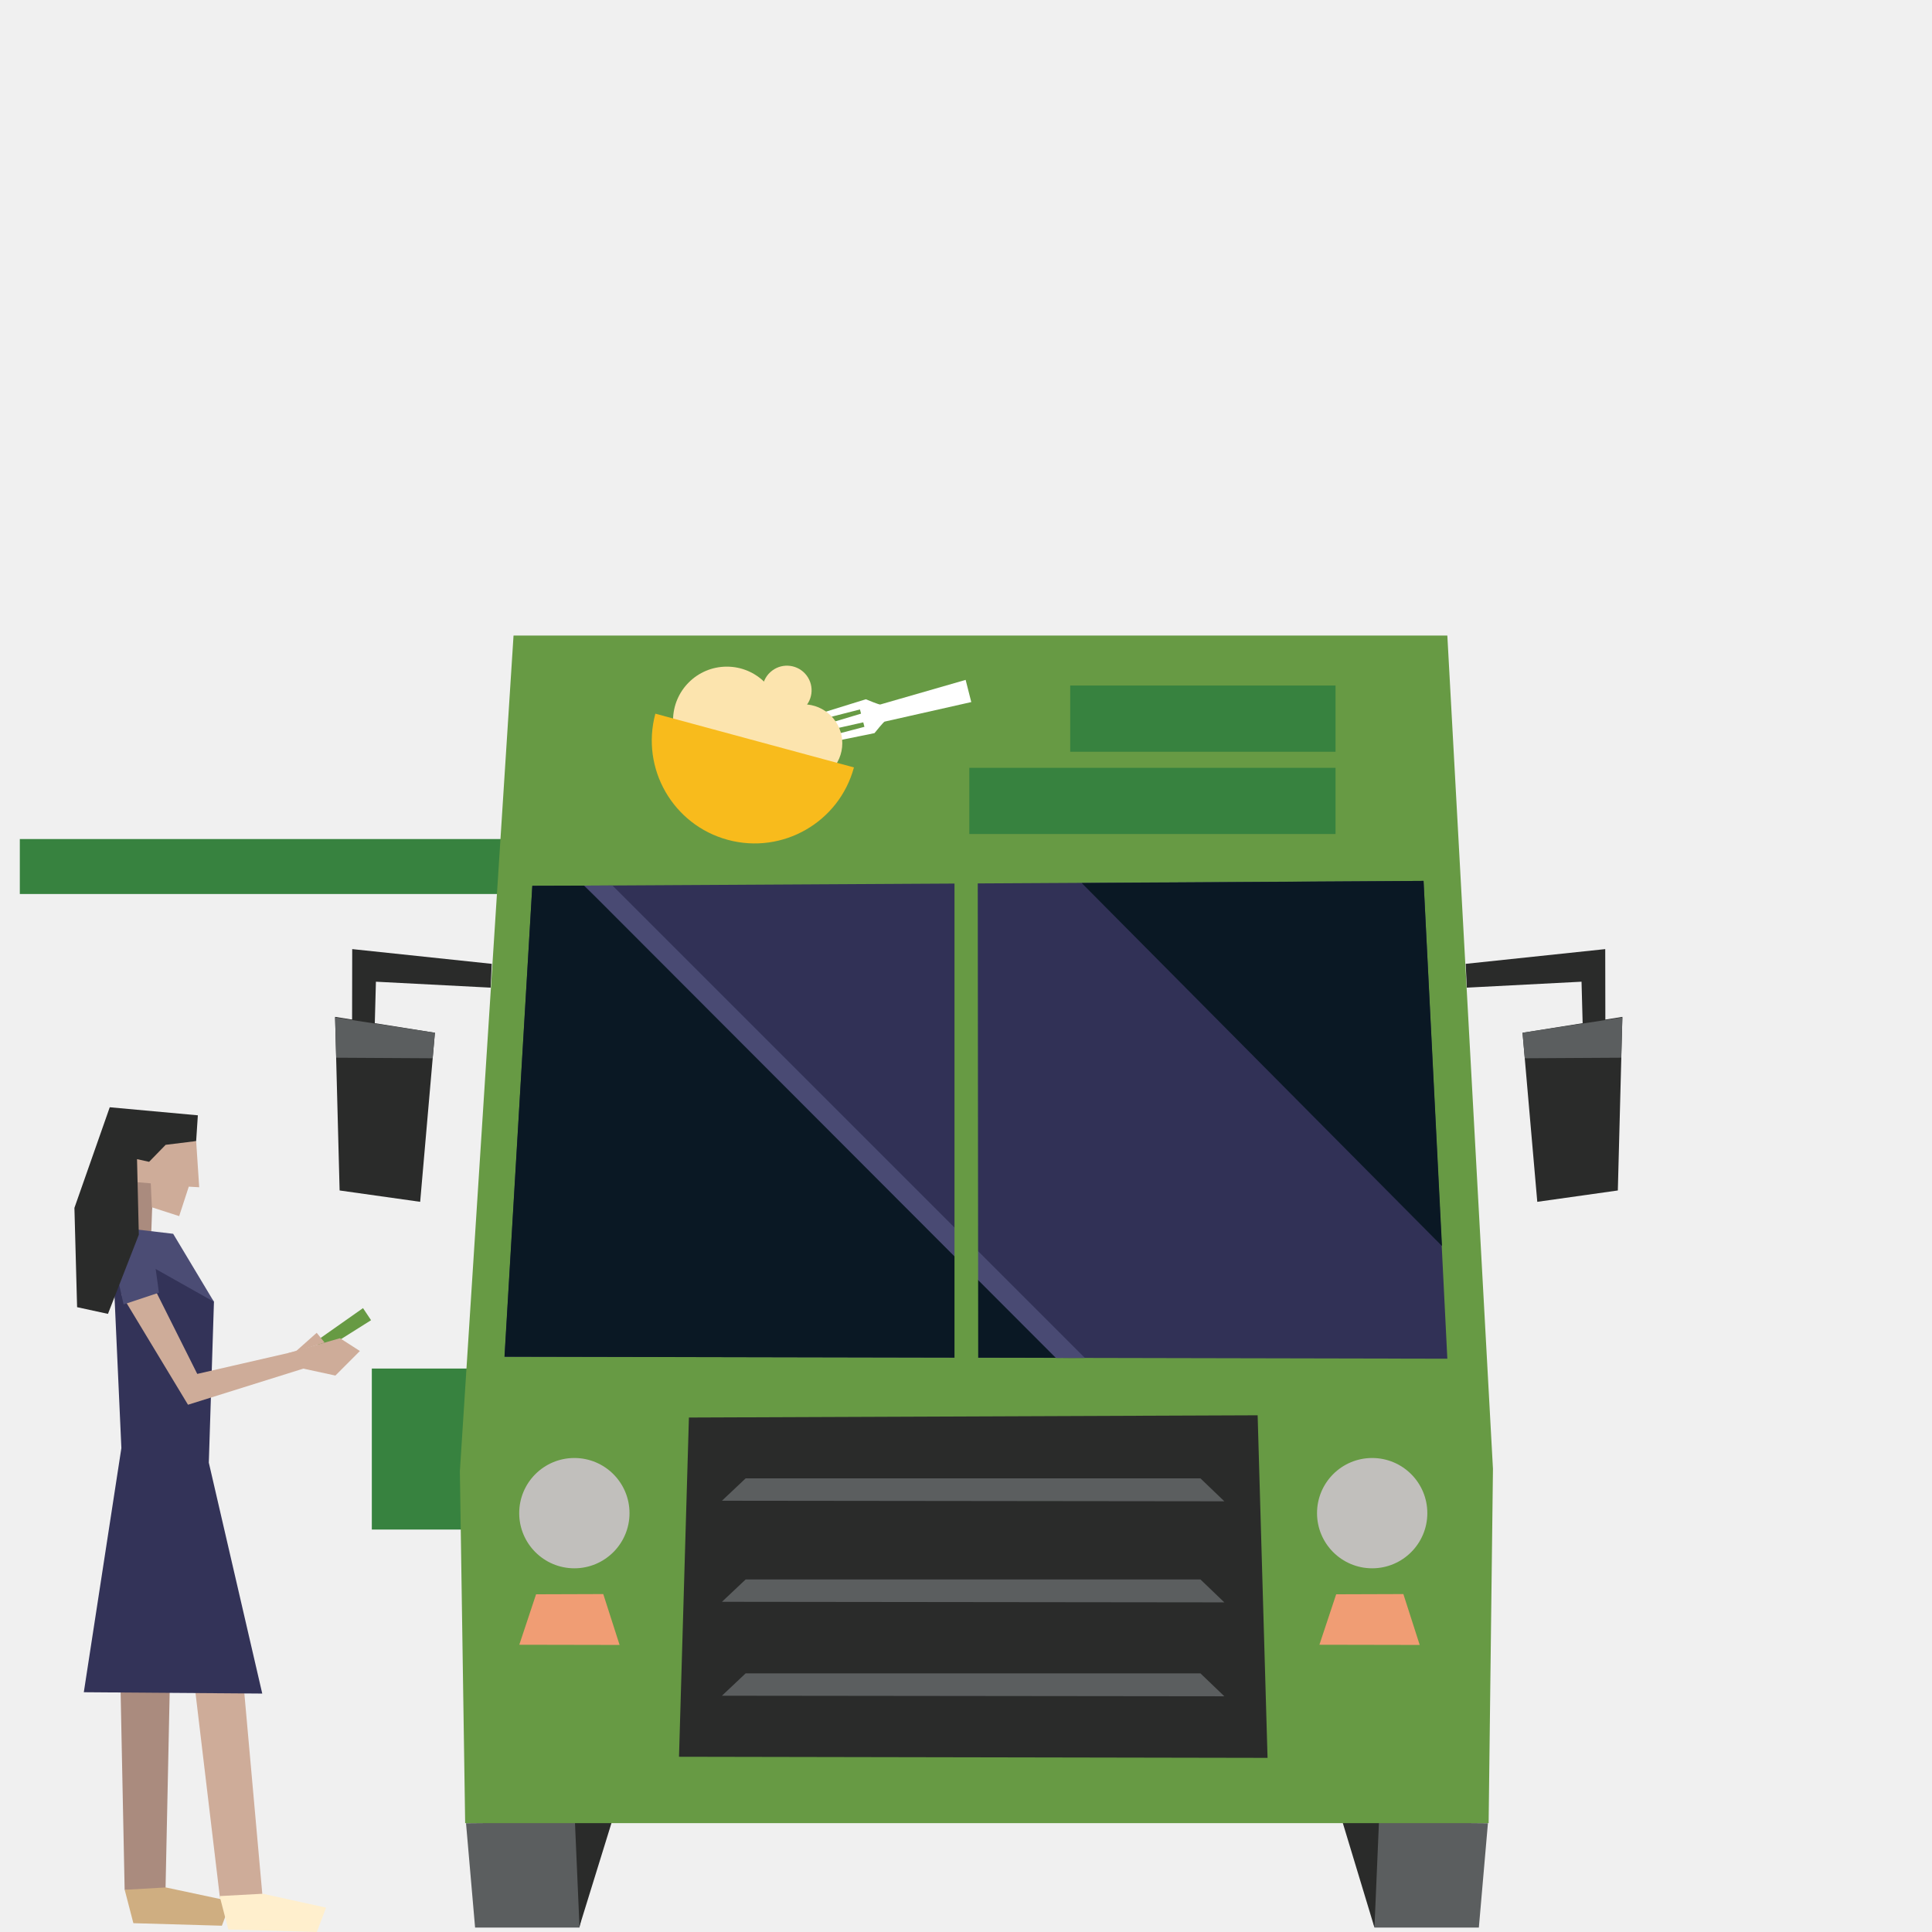
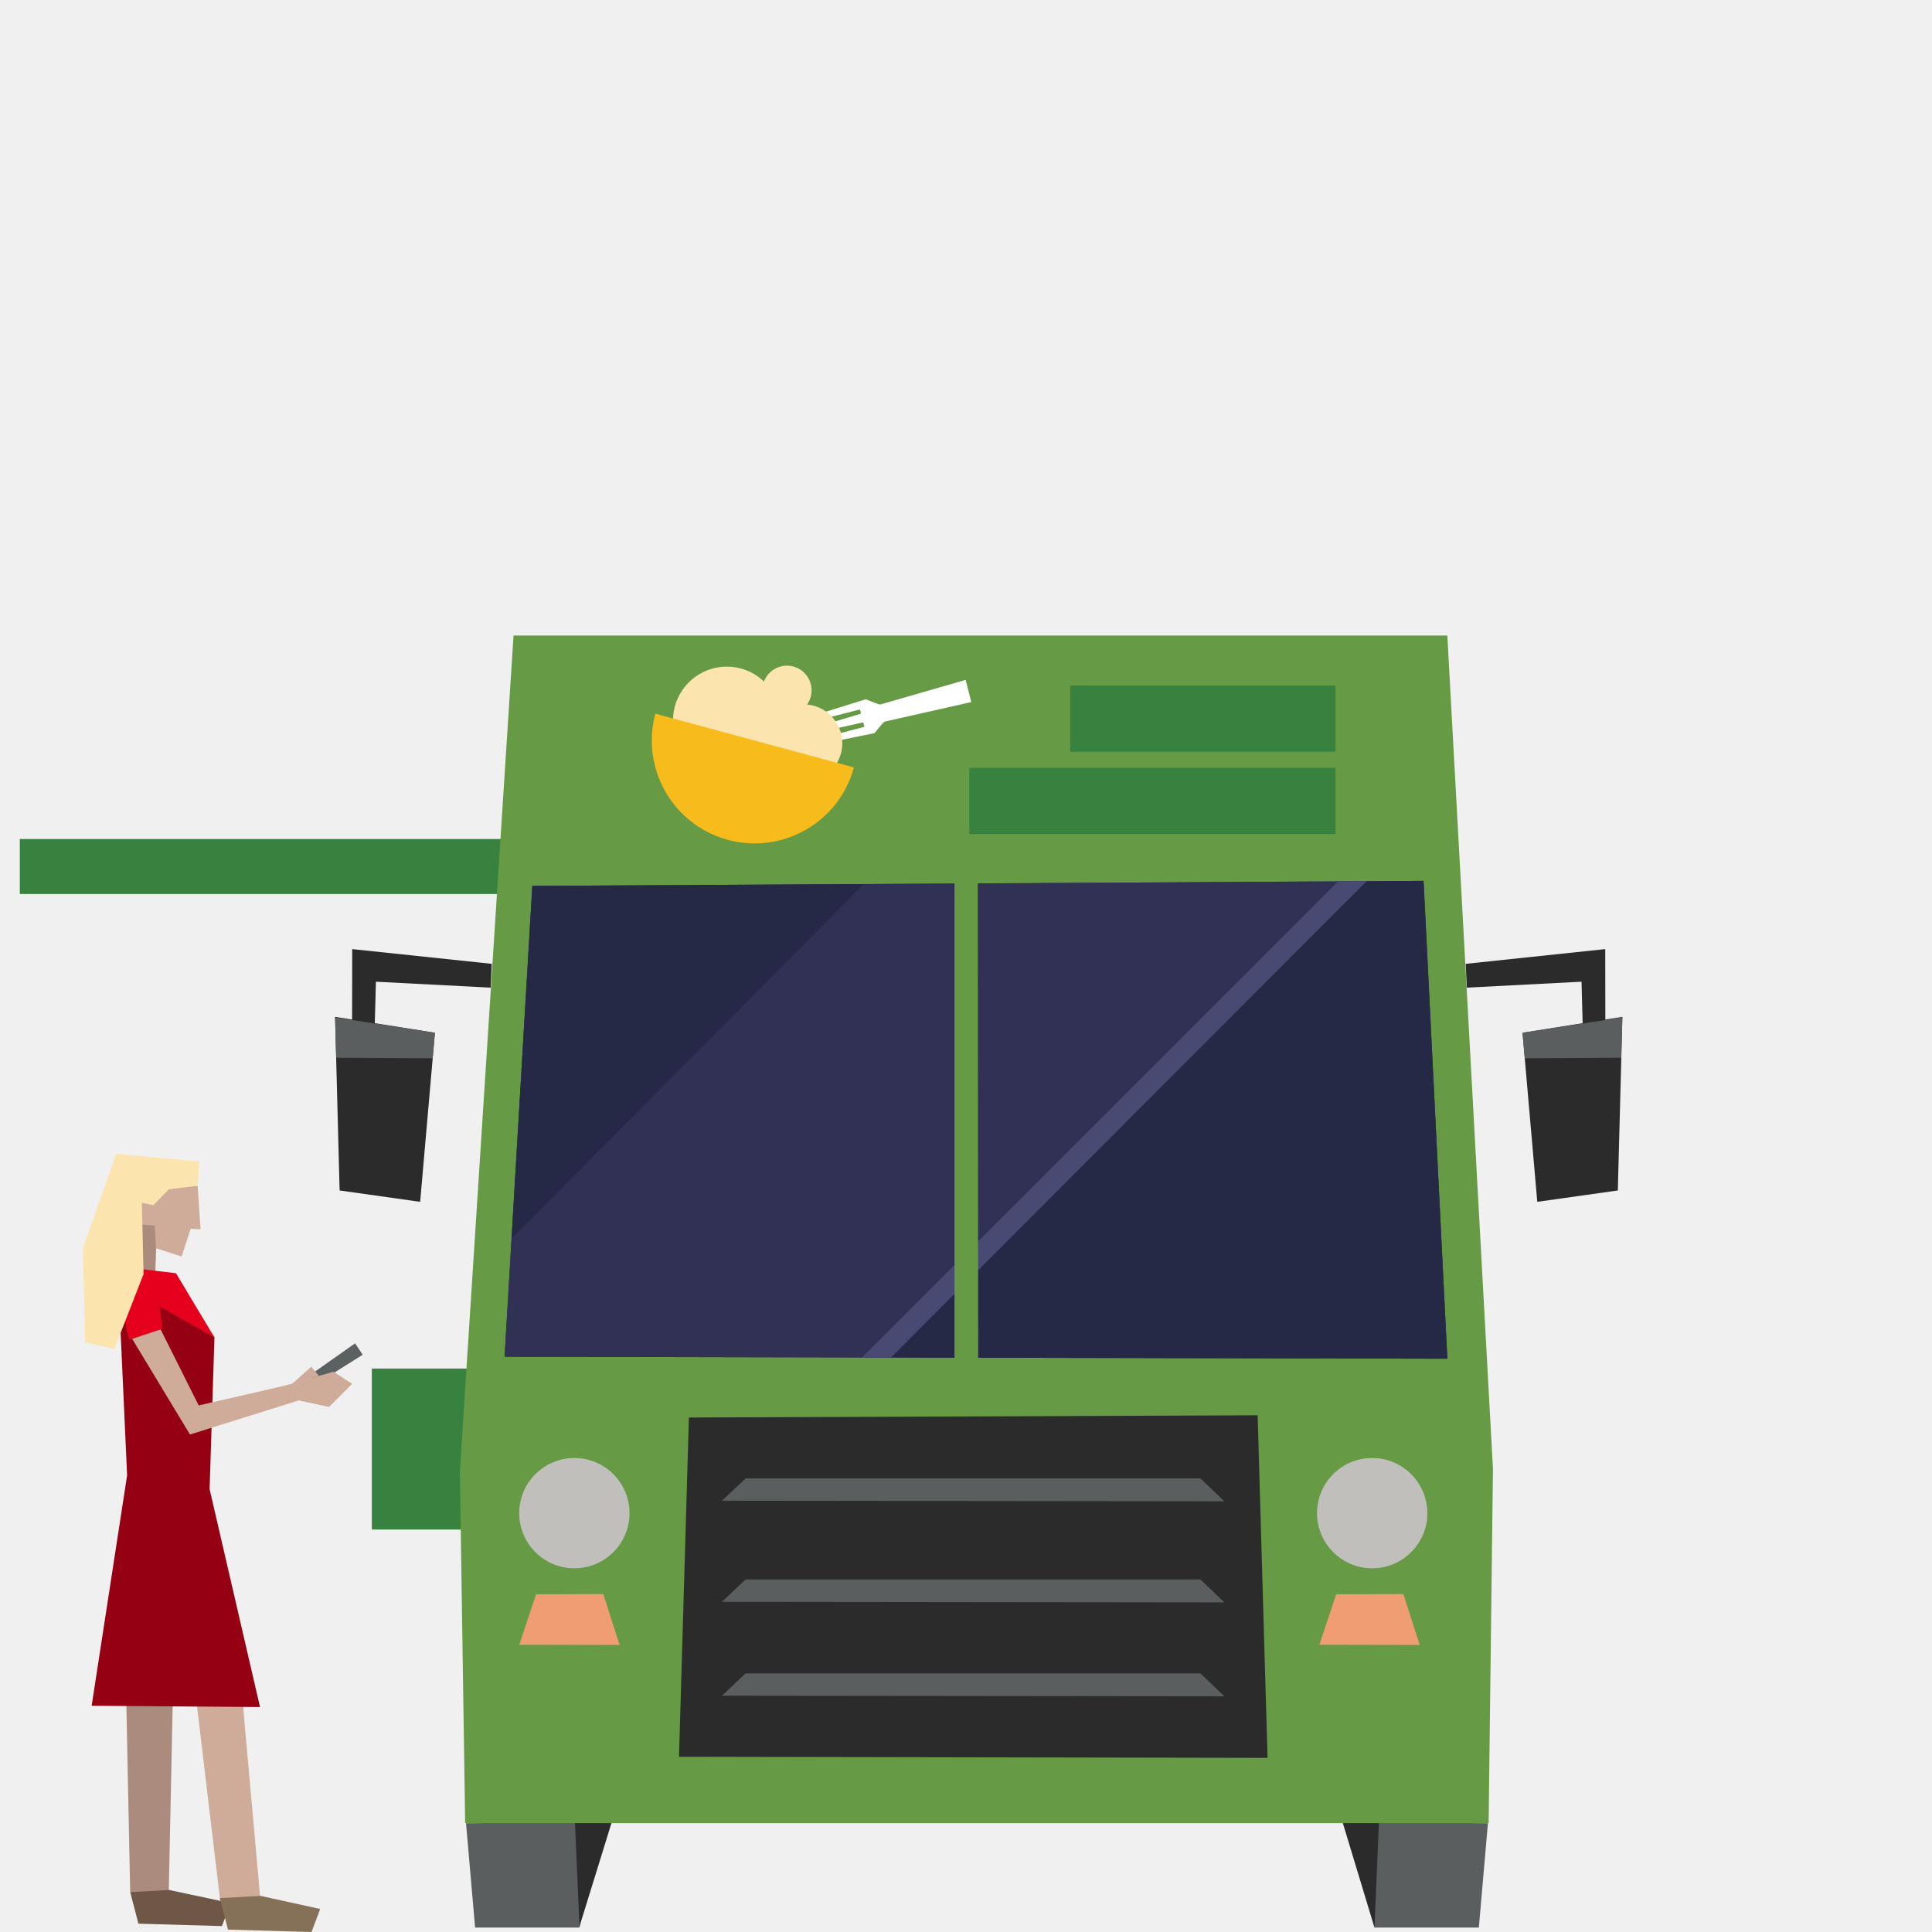
- <svg xmlns="http://www.w3.org/2000/svg" width="100%" height="100%" viewBox="0 0 360 360" version="1.1" xml:space="preserve" style="fill-rule:evenodd;clip-rule:evenodd;stroke-linejoin:round;stroke-miterlimit:1.414;">
+ <svg xmlns="http://www.w3.org/2000/svg" width="100%" height="100%" viewBox="0 0 360 360" version="1.1" xml:space="preserve" style="fill-rule:evenodd;clip-rule:evenodd;stroke-linejoin:round;stroke-miterlimit:2;">
  <g id="foodtruck-left">
-     <g transform="matrix(-1,0,0,1,302.306,118.426)">
-       <path d="M242.164,133.24L233.164,127.574L234.664,125.324L243.664,131.657L242.164,133.24Z" style="fill:rgb(103,154,67);fill-rule:nonzero;" />
-     </g>
-     <g transform="matrix(-1,0,0,1,302.306,118.426)">
-       <path d="M271.477,234.296L270.58,191.74L270.08,164.407L279.439,167.001L279.914,192.907L279.08,233.74L271.477,234.296Z" style="fill:rgb(170,139,126);fill-rule:nonzero;" />
-     </g>
-     <g transform="matrix(-1,0,0,1,302.306,118.426)">
-       <path d="M281.604,110.125L279.402,103.942L273.918,105.562L274.124,111.416L281.604,110.125Z" style="fill:rgb(170,139,126);fill-rule:nonzero;" />
-     </g>
-     <g transform="matrix(-1,0,0,1,302.306,118.426)">
-       <path d="M269.439,158.146L257.689,186.896L253.264,236.349L261.33,235.158L266.939,188.146L281.414,167.075L277.689,155.896L269.439,158.146Z" style="fill:rgb(206,172,153);fill-rule:nonzero;" />
-     </g>
-     <g transform="matrix(-1,0,0,1,302.306,118.426)">
-       <path d="M253.439,197.146L286.689,196.896L279.689,151.396L281.562,110.073L273.666,111.439L262.439,124.116L263.397,154.116L253.439,197.146Z" style="fill:rgb(51,51,88);fill-rule:nonzero;" />
-     </g>
-     <g transform="matrix(-1,0,0,1,302.306,118.426)">
-       <path d="M274.702,119.315L279.721,122.723L267.274,143.326L244.28,136.125L246.842,133.283L265.551,137.581L274.702,119.315Z" style="fill:rgb(206,172,153);fill-rule:nonzero;" />
-     </g>
-     <g transform="matrix(-1,0,0,1,302.306,118.426)">
-       <path d="M273.699,115.107L272.689,122.445L279.273,124.634L281.768,113.52" style="fill:rgb(75,76,116);fill-rule:nonzero;" />
-     </g>
-     <g transform="matrix(-1,0,0,1,302.306,118.426)">
-       <path d="M281.749,113.509L281.585,110.113L270.041,111.472L262.439,124.148L274.103,117.58L281.749,113.509Z" style="fill:rgb(75,76,116);fill-rule:nonzero;" />
-     </g>
-     <g transform="matrix(-1,0,0,1,302.306,118.426)">
-       <path d="M279.659,104.867L280.88,95.216L265.756,94.197L265.187,102.801L267.13,102.69L268.92,108.178L274.175,106.485" style="fill:rgb(206,172,153);fill-rule:nonzero;" />
-     </g>
-     <g transform="matrix(-1,0,0,1,302.306,118.426)">
-       <path d="M246.018,136.547L239.813,137.889L235.247,133.316L238.956,130.93L248.579,133.705L246.018,136.547Z" style="fill:rgb(206,172,153);fill-rule:nonzero;" />
-     </g>
-     <g transform="matrix(-1,0,0,1,302.306,118.426)">
-       <path d="M243.296,129.923L241.823,131.735L247.29,133.474L243.296,129.923Z" style="fill:rgb(206,172,153);fill-rule:nonzero;" />
-     </g>
-     <g transform="matrix(-1,0,0,1,302.306,118.426)">
-       <path d="M275.325,101.96L277.236,101.9L277.42,97.175L274.967,97.938L275.325,101.96Z" style="fill:rgb(206,172,153);fill-rule:nonzero;" />
-     </g>
-     <g transform="matrix(-1,0,0,1,302.306,118.426)">
-       <path d="M273.984,106.957L274.213,102.074L276.965,101.838L277.33,97.195L274.422,97.871L274.538,95.263L280.956,95.539L279.764,104.95L273.984,106.957Z" style="fill:rgb(170,139,126);fill-rule:nonzero;" />
-     </g>
-     <g transform="matrix(-1,0,0,1,302.306,118.426)">
-       <path d="M279.069,233.709L277.455,239.932L260.961,240.403L259.244,235.861L271.403,233.273L279.069,233.709Z" style="fill:rgb(207,174,129);fill-rule:nonzero;" />
+     <g transform="matrix(0.943534,0,0,0.943534,2.34361,20.3279)">
+       <g transform="matrix(-1,0,0,1,302.306,118.426)">
+         <path d="M242.164,133.24L233.164,127.574L234.664,125.324L243.664,131.657L242.164,133.24Z" style="fill:rgb(91,96,97);fill-rule:nonzero;" />
+       </g>
+       <g transform="matrix(-1,0,0,1,302.306,118.426)">
+         <path d="M271.477,234.296L270.58,191.74L270.08,164.407L279.439,167.001L279.914,192.907L279.08,233.74L271.477,234.296Z" style="fill:rgb(170,139,126);fill-rule:nonzero;" />
+       </g>
+       <g transform="matrix(-1,0,0,1,302.306,118.426)">
+         <path d="M281.604,110.125L279.402,103.942L273.918,105.562L274.124,111.416L281.604,110.125Z" style="fill:rgb(170,139,126);fill-rule:nonzero;" />
+       </g>
+       <g transform="matrix(-1,0,0,1,302.306,118.426)">
+         <path d="M269.439,158.146L257.689,186.896L253.264,236.349L261.33,235.158L266.939,188.146L281.414,167.075L277.689,155.896L269.439,158.146Z" style="fill:rgb(206,172,153);fill-rule:nonzero;" />
+       </g>
+       <g transform="matrix(-1,0,0,1,302.306,118.426)">
+         <path d="M253.439,197.146L286.689,196.896L279.689,151.396L281.562,110.073L273.666,111.439L262.439,124.116L263.397,154.116L253.439,197.146Z" style="fill:rgb(150,0,19);fill-rule:nonzero;" />
+       </g>
+       <g transform="matrix(-1,0,0,1,302.306,118.426)">
+         <path d="M274.702,119.315L279.721,122.723L267.274,143.326L244.28,136.125L246.842,133.283L265.551,137.581L274.702,119.315Z" style="fill:rgb(206,172,153);fill-rule:nonzero;" />
+       </g>
+       <g transform="matrix(-1,0,0,1,302.306,118.426)">
+         <path d="M273.699,115.107L272.689,122.445L279.273,124.634L281.768,113.52" style="fill:rgb(229,0,29);fill-rule:nonzero;" />
+       </g>
+       <g transform="matrix(-1,0,0,1,302.306,118.426)">
+         <path d="M281.749,113.509L281.585,110.113L270.041,111.472L262.439,124.148L274.103,117.58L281.749,113.509Z" style="fill:rgb(229,0,29);fill-rule:nonzero;" />
+       </g>
+       <g transform="matrix(-1,0,0,1,302.306,118.426)">
+         <path d="M279.659,104.867L280.88,95.216L265.756,94.197L265.187,102.801L267.13,102.69L268.92,108.178L274.175,106.485" style="fill:rgb(206,172,153);fill-rule:nonzero;" />
+       </g>
+       <g transform="matrix(-1,0,0,1,302.306,118.426)">
+         <path d="M246.018,136.547L239.813,137.889L235.247,133.316L238.956,130.93L248.579,133.705L246.018,136.547Z" style="fill:rgb(206,172,153);fill-rule:nonzero;" />
+       </g>
+       <g transform="matrix(-1,0,0,1,302.306,118.426)">
+         <path d="M243.296,129.923L241.823,131.735L247.29,133.474L243.296,129.923Z" style="fill:rgb(206,172,153);fill-rule:nonzero;" />
+       </g>
+       <g transform="matrix(-1,0,0,1,302.306,118.426)">
+         <path d="M275.325,101.96L277.236,101.9L277.42,97.175L274.967,97.938L275.325,101.96Z" style="fill:rgb(206,172,153);fill-rule:nonzero;" />
+       </g>
+       <g transform="matrix(-1,0,0,1,302.306,118.426)">
+         <path d="M273.984,106.957L274.213,102.074L276.965,101.838L277.33,97.195L274.422,97.871L274.538,95.263L280.956,95.539L279.764,104.95L273.984,106.957Z" style="fill:rgb(170,139,126);fill-rule:nonzero;" />
+       </g>
+       <g transform="matrix(-1,0,0,1,302.306,118.426)">
+         <path d="M279.068,233.709L277.455,239.932L260.961,240.403L259.244,235.861L271.403,233.273L279.068,233.709Z" style="fill:rgb(110,87,70);fill-rule:nonzero;" />
+       </g>
+       <g transform="matrix(-1,0,0,1,302.306,118.426)">
+         <path d="M265.756,94.197L265.439,89.396L281.856,87.896L288.439,106.646L287.939,125.146L282.189,126.396L276.439,111.646L276.773,97.563L274.523,98.063L271.439,94.896L265.756,94.197Z" style="fill:rgb(252,228,174);fill-rule:nonzero;" />
+       </g>
+       <g transform="matrix(-1,0,0,1,302.306,118.426)">
+         <path d="M261.376,234.88L259.763,241.103L243.27,241.574L241.553,237.032L253.317,234.444L261.376,234.88Z" style="fill:rgb(133,112,88);fill-rule:nonzero;" />
+       </g>
    </g>
    <g transform="matrix(-1,0,0,1,302.306,118.426)">
      <rect x="214.783" y="136.584" width="18.239" height="30" style="fill:rgb(55,130,63);fill-rule:nonzero;" />
    </g>
    <g transform="matrix(-1,0,0,1,302.306,118.426)">
      <rect x="207.449" y="37.918" width="91.163" height="10.239" style="fill:rgb(55,130,63);fill-rule:nonzero;" />
    </g>
    <g transform="matrix(-1,0,0,1,302.306,118.426)">
      <path d="M210.883,65.608L232.259,64.5L232.47,72.321L236.699,71.687L236.676,58.426L210.674,61.171L210.883,65.608Z" style="fill:rgb(42,43,42);fill-rule:nonzero;" />
    </g>
    <g transform="matrix(-1,0,0,1,302.306,118.426)">
      <path d="M239.87,71.051L239.024,103.4L224.014,105.515L221.265,74.012L239.87,71.051Z" style="fill:rgb(42,43,42);fill-rule:nonzero;" />
    </g>
    <g transform="matrix(-1,0,0,1,302.306,118.426)">
      <path d="M239.864,71.159L221.265,74.013L221.687,78.768L239.659,78.664L239.87,71.159L239.864,71.159Z" style="fill:rgb(91,94,95);fill-rule:nonzero;" />
    </g>
    <g transform="matrix(-1,0,0,1,302.306,118.426)">
      <path d="M28.987,65.608L7.611,64.5L7.4,72.321L3.172,71.687L3.194,58.426L29.197,61.171L28.987,65.608Z" style="fill:rgb(42,43,42);fill-rule:nonzero;" />
    </g>
    <g transform="matrix(-1,0,0,1,302.306,118.426)">
      <path d="M0.846,103.401L15.856,105.516L18.605,74.013L0,71.052L0.846,103.401Z" style="fill:rgb(42,43,42);fill-rule:nonzero;" />
    </g>
    <g transform="matrix(-1,0,0,1,302.306,118.426)">
      <path d="M0,71.159L0.212,78.664L18.184,78.768L18.605,74.013L0.006,71.159L0,71.159Z" style="fill:rgb(91,94,95);fill-rule:nonzero;" />
    </g>
    <g transform="matrix(-1,0,0,1,302.306,118.426)">
      <path d="M25.052,221.301L26.743,240.749L46.193,240.749L50.211,221.088L25.052,221.301Z" style="fill:rgb(91,94,95);fill-rule:nonzero;" />
    </g>
    <g transform="matrix(-1,0,0,1,302.306,118.426)">
      <path d="M45.349,220.876L46.194,240.75L52.212,220.876L45.349,220.876Z" style="fill:rgb(42,43,42);fill-rule:nonzero;" />
    </g>
    <g transform="matrix(-1,0,0,1,302.306,118.426)">
      <path d="M194.328,240.75L213.78,240.75L215.47,221.301L190.311,221.09L194.328,240.75Z" style="fill:rgb(91,94,95);fill-rule:nonzero;" />
    </g>
    <g transform="matrix(-1,0,0,1,302.306,118.426)">
      <path d="M195.174,221.089L194.328,240.538L188.31,221.089L195.174,221.089Z" style="fill:rgb(42,43,42);fill-rule:nonzero;" />
    </g>
    <g transform="matrix(-1,0,0,1,302.306,118.426)">
      <path d="M32.616,0.001L24.115,155.271L24.922,221.288L215.63,221.288L216.616,155.737L206.616,0.001L32.616,0.001Z" style="fill:rgb(103,154,68);fill-rule:nonzero;" />
    </g>
    <g transform="matrix(-1,0,0,1,302.306,118.426)">
      <path d="M37.048,45.717L32.616,134.749L208.283,134.381L203.116,46.649L37.048,45.717Z" style="fill:rgb(49,49,86);fill-rule:nonzero;" />
-     </g>
-     <g transform="matrix(-1,0,0,1,302.306,118.426)">
-       <path d="M100.361,134.594L100.802,134.594L208.303,134.375L203.117,46.625L193.49,46.595L100.361,134.594Z" style="fill:rgb(10,24,36);fill-rule:nonzero;" />
+       <clipPath id="_clip1">
+         <path d="M37.048,45.717L32.616,134.749L208.283,134.381L203.116,46.649L37.048,45.717Z" clip-rule="nonzero" />
+       </clipPath>
+       <g clip-path="url(#_clip1)">
+         <path d="M37.048,45.717L32.616,134.749L208.283,134.381L203.116,46.649L37.048,45.717Z" style="fill:rgb(49,49,86);fill-rule:nonzero;" />
+         <g transform="matrix(-1,0,0,1,241.919,0)">
+           <path d="M100.361,134.594L100.802,134.594L209.303,134.749L204.871,45.717L194.367,45.717L100.361,134.594Z" style="fill:rgb(10,24,36);fill-opacity:0.3;fill-rule:nonzero;" />
+         </g>
+         <g transform="matrix(-1,0,0,1,241.919,0)">
+           <path d="M105.547,134.619L194.305,45.717L189.039,45.717L100.157,134.6L105.547,134.619Z" style="fill:rgb(73,74,115);fill-rule:nonzero;" />
+         </g>
+         <g transform="matrix(-1,0,0,1,241.919,0)">
+           <path d="M37.048,45.717L33.616,113.749L100.746,46.115L37.048,45.717Z" style="fill:rgb(10,24,36);fill-opacity:0.3;fill-rule:nonzero;" />
+         </g>
+       </g>
    </g>
    <g transform="matrix(-1,0,0,1,302.306,118.426)">
      <path d="M66.116,209.126L67.963,145.293L173.937,145.71L175.783,208.919L66.116,209.126Z" style="fill:rgb(42,43,42);fill-rule:nonzero;" />
    </g>
    <g transform="matrix(-1,0,0,1,302.306,118.426)">
      <path d="M202.417,178.647L205.544,188.049L186.853,188.085L189.896,178.606L202.417,178.647Z" style="fill:rgb(240,157,116);fill-rule:nonzero;" />
    </g>
    <g transform="matrix(-1,0,0,1,302.306,118.426)">
      <path d="M53.329,178.647L56.455,188.049L37.764,188.085L40.808,178.606L53.329,178.647Z" style="fill:rgb(240,157,116);fill-rule:nonzero;" />
    </g>
    <g transform="matrix(-1,0,0,1,302.306,118.426)">
      <path d="M205.559,163.527C205.559,169.201 200.956,173.804 195.283,173.804C189.605,173.804 185.006,169.201 185.006,163.527C185.006,157.849 189.605,153.251 195.283,153.251C200.956,153.251 205.559,157.849 205.559,163.527" style="fill:rgb(193,191,188);fill-rule:nonzero;" />
    </g>
    <g transform="matrix(-1,0,0,1,302.306,118.426)">
      <path d="M56.896,163.527C56.896,169.201 52.296,173.804 46.621,173.804C40.947,173.804 36.345,169.201 36.345,163.527C36.345,157.849 40.947,153.251 46.621,153.251C52.296,153.251 56.896,157.849 56.896,163.527" style="fill:rgb(193,191,188);fill-rule:nonzero;" />
    </g>
    <g transform="matrix(-1,0,0,1,302.306,118.426)">
      <path d="M78.621,193.38L74.167,197.651L167.783,197.546L163.366,193.38L78.621,193.38Z" style="fill:rgb(91,94,95);fill-rule:nonzero;" />
    </g>
    <g transform="matrix(-1,0,0,1,302.306,118.426)">
      <path d="M78.621,175.882L74.167,180.153L167.783,180.048L163.366,175.882L78.621,175.882Z" style="fill:rgb(91,94,95);fill-rule:nonzero;" />
    </g>
    <g transform="matrix(-1,0,0,1,302.306,118.426)">
      <path d="M78.621,157.047L74.167,161.318L167.783,161.213L163.366,157.047L78.621,157.047Z" style="fill:rgb(91,94,95);fill-rule:nonzero;" />
    </g>
    <g transform="matrix(-1,0,0,1,302.306,118.426)">
-       <clipPath id="_clip1">
-         <rect x="33.616" y="45.718" width="67.13" height="68.033" />
-       </clipPath>
-       <g clip-path="url(#_clip1)">
-         <path d="M37.048,45.717L33.616,113.749L100.746,46.115L37.048,45.717Z" style="fill:rgb(10,24,36);fill-rule:nonzero;" />
-       </g>
-     </g>
-     <g transform="matrix(-1,0,0,1,302.306,118.426)">
-       <path d="M105.547,134.619L193.428,46.595L188.181,46.576L100.157,134.6L105.547,134.619Z" style="fill:rgb(73,74,115);fill-rule:nonzero;" />
-     </g>
-     <g transform="matrix(-1,0,0,1,302.306,118.426)">
      <path d="M120.033,134.834L124.45,134.834L124.45,45.584L120.116,45.834L120.033,134.834Z" style="fill:rgb(103,154,68);fill-rule:nonzero;" />
-     </g>
-     <g transform="matrix(-1,0,0,1,302.306,118.426)">
-       <path d="M265.756,94.197L265.439,89.396L281.856,87.896L288.439,106.646L287.939,125.146L282.189,126.396L276.439,111.646L276.773,97.563L274.523,98.063L271.439,94.896L265.756,94.197Z" style="fill:rgb(42,43,42);fill-rule:nonzero;" />
-     </g>
-     <g transform="matrix(-1,0,0,1,302.306,118.426)">
-       <path d="M261.376,234.88L259.763,241.103L243.27,241.574L241.553,237.032L253.317,234.444L261.376,234.88Z" style="fill:rgb(255,239,205);fill-rule:nonzero;" />
    </g>
    <g transform="matrix(-1,0,0,1,302.306,118.426)">
      <path d="M149.608,20.271L149.815,19.253L141.234,17.01L141.449,16.172L150.133,18.12L150.391,17.114L141.864,14.552L142.065,13.769L150.658,15.966L150.966,14.974L140.975,11.875C140.975,11.875 138.485,12.906 138.289,12.848L122.373,8.262L121.323,12.396L137.472,16.036C137.671,16.081 139.358,18.182 139.358,18.182L149.608,20.271Z" style="fill:white;fill-rule:nonzero;" />
    </g>
    <g transform="matrix(-1,0,0,1,302.306,118.426)">
      <path d="M159.856,20.063C159.856,24.068 156.61,27.313 152.606,27.313C148.602,27.313 145.356,24.068 145.356,20.063C145.356,16.059 148.602,12.813 152.606,12.813C156.61,12.813 159.856,16.059 159.856,20.063" style="fill:rgb(252,228,174);fill-rule:nonzero;" />
    </g>
    <g transform="matrix(-1,0,0,1,302.306,118.426)">
      <path d="M159.322,12.979C157.788,14.999 154.909,15.391 152.891,13.858C150.872,12.325 150.479,9.446 152.013,7.426C153.546,5.409 156.426,5.014 158.444,6.548C160.463,8.083 160.856,10.96 159.322,12.979" style="fill:rgb(252,228,174);fill-rule:nonzero;" />
    </g>
    <g transform="matrix(-1,0,0,1,302.306,118.426)">
      <path d="M176.894,15.813C176.894,21.346 172.409,25.834 166.875,25.834C161.342,25.834 156.856,21.346 156.856,15.813C156.856,10.281 161.342,5.793 166.875,5.793C172.409,5.793 176.894,10.281 176.894,15.813" style="fill:rgb(252,228,174);fill-rule:nonzero;" />
    </g>
    <g transform="matrix(-1,0,0,1,302.306,118.426)">
      <path d="M180.189,14.558C182.953,24.777 176.911,35.3 166.693,38.066C156.475,40.829 145.951,34.787 143.186,24.57C150.405,22.617 174.467,16.107 180.189,14.558" style="fill:rgb(248,187,28);fill-rule:nonzero;" />
    </g>
    <g transform="matrix(-1,0,0,1,302.306,118.426)">
      <rect x="53.451" y="24.647" width="68.238" height="12.334" style="fill:rgb(55,130,63);fill-rule:nonzero;" />
    </g>
    <g transform="matrix(-1,0,0,1,302.306,118.426)">
      <rect x="53.451" y="9.314" width="49.435" height="12.333" style="fill:rgb(55,130,63);fill-rule:nonzero;" />
    </g>
  </g>
</svg>
